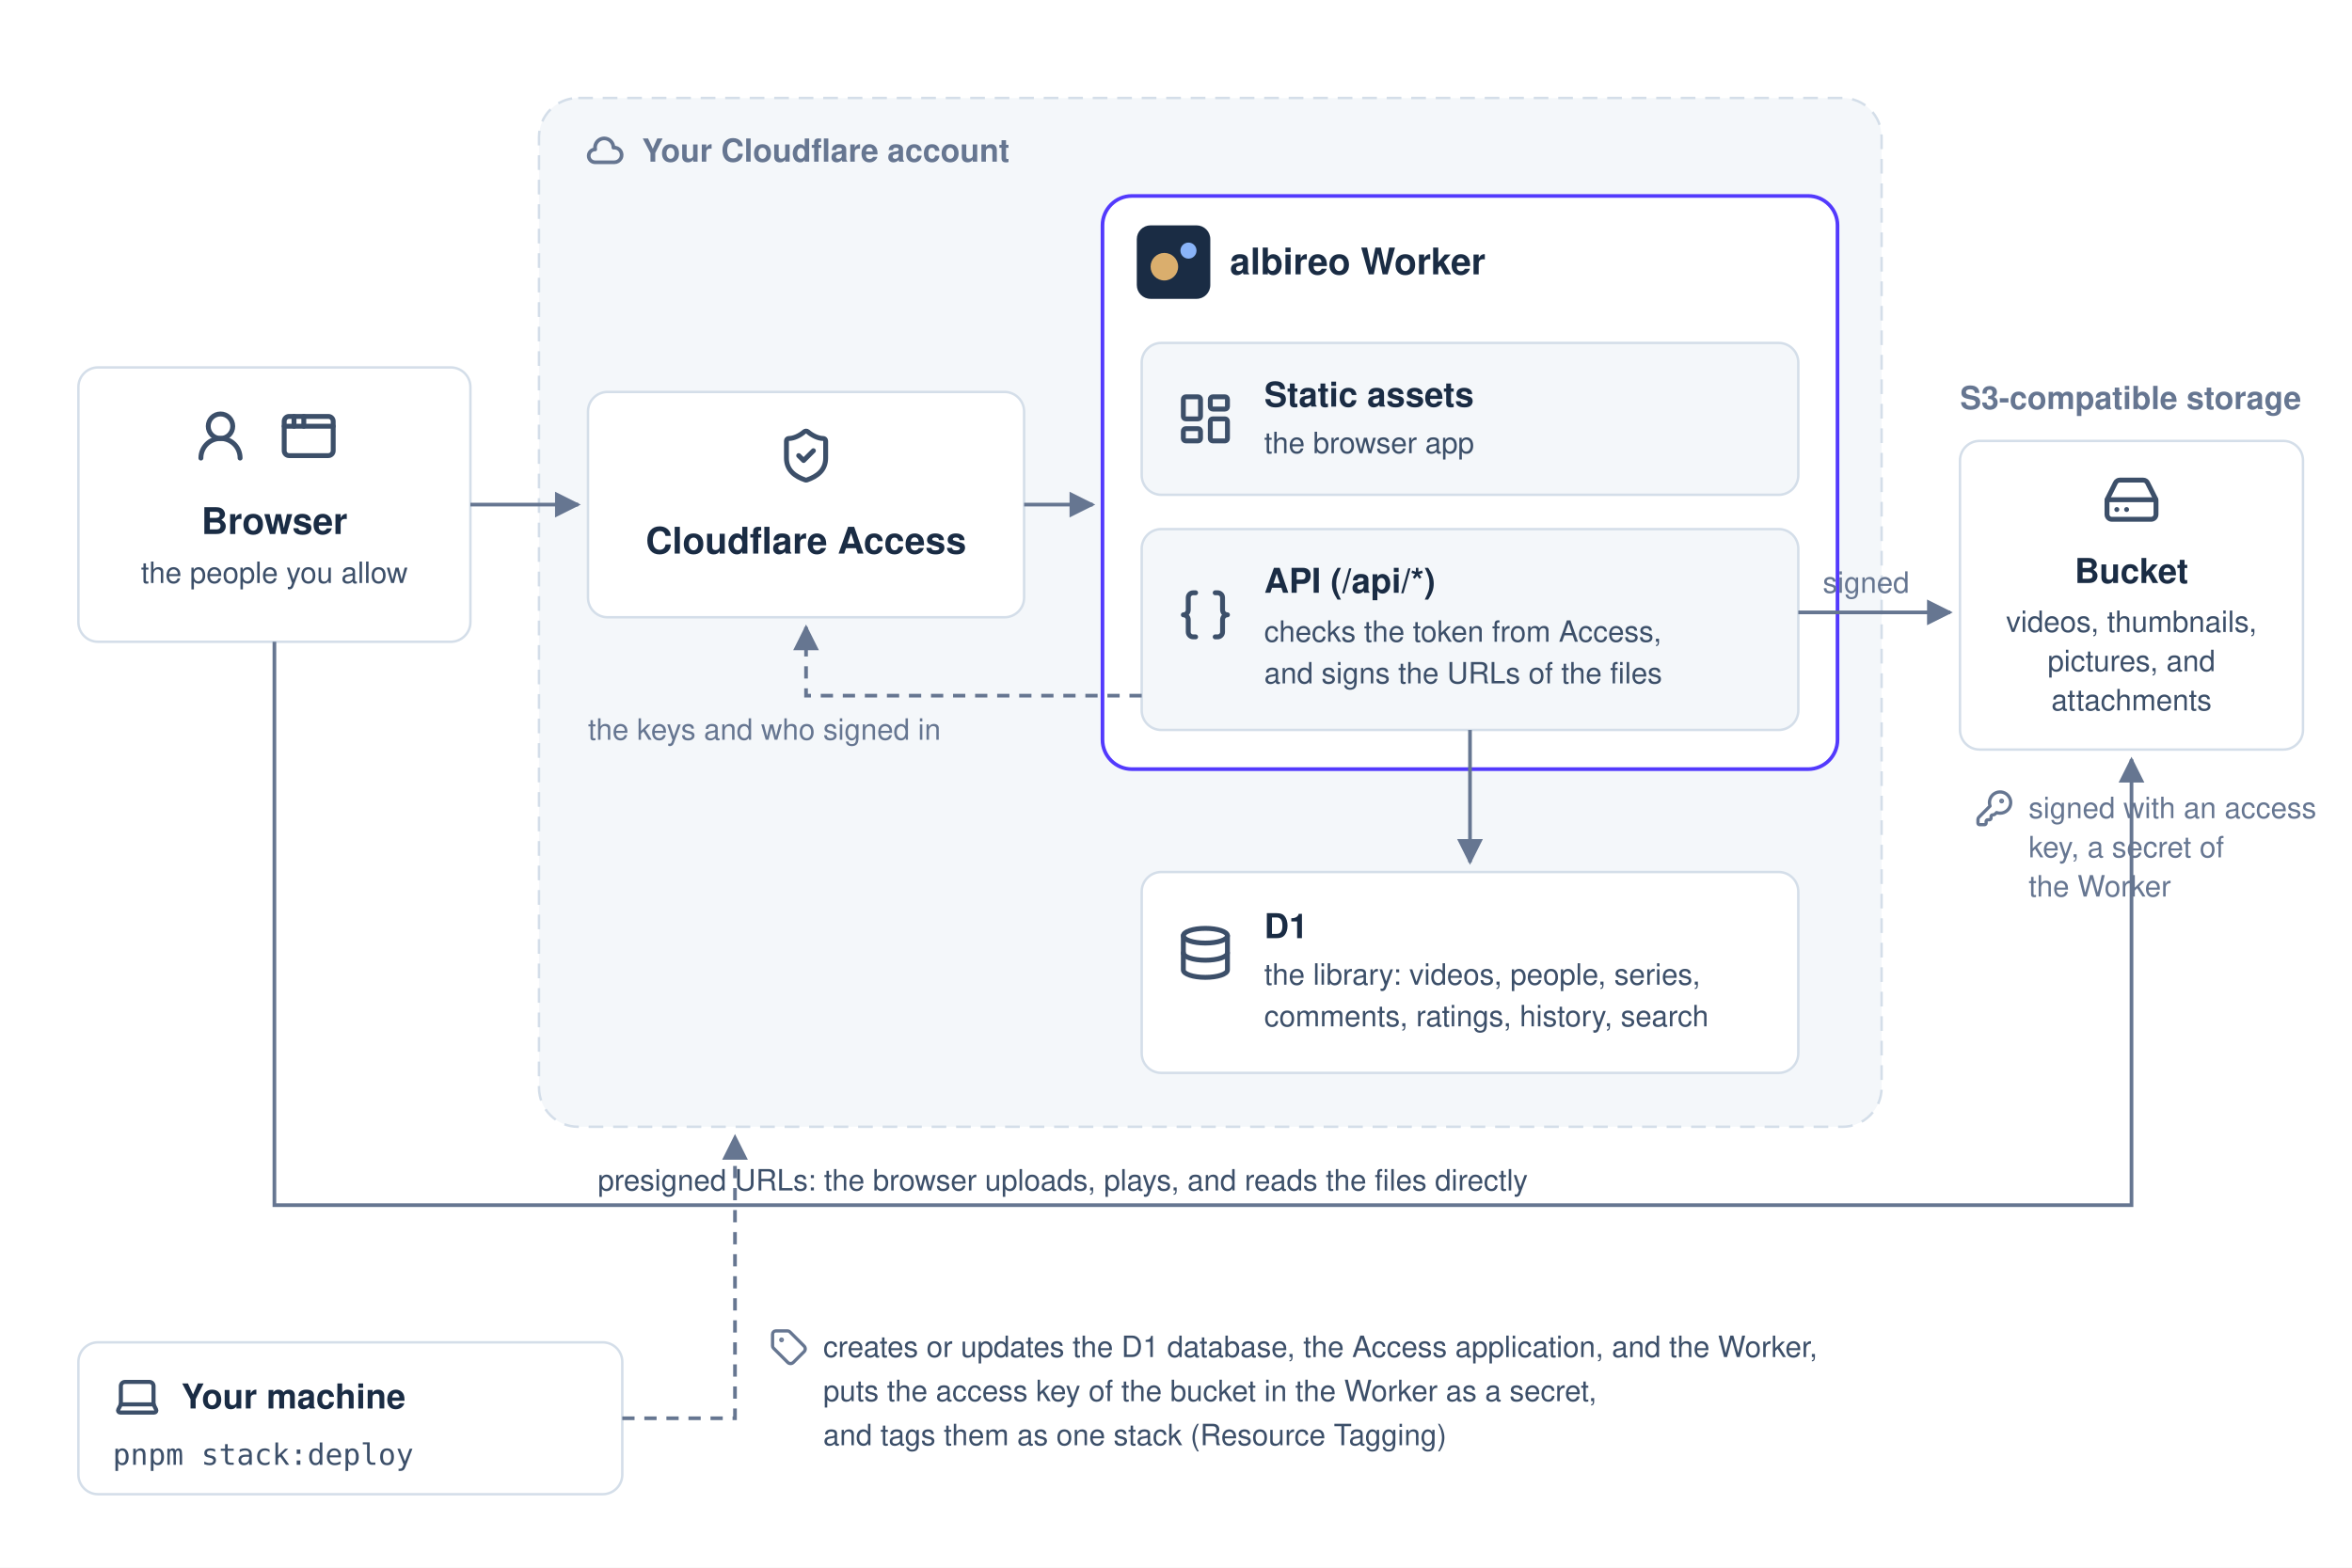
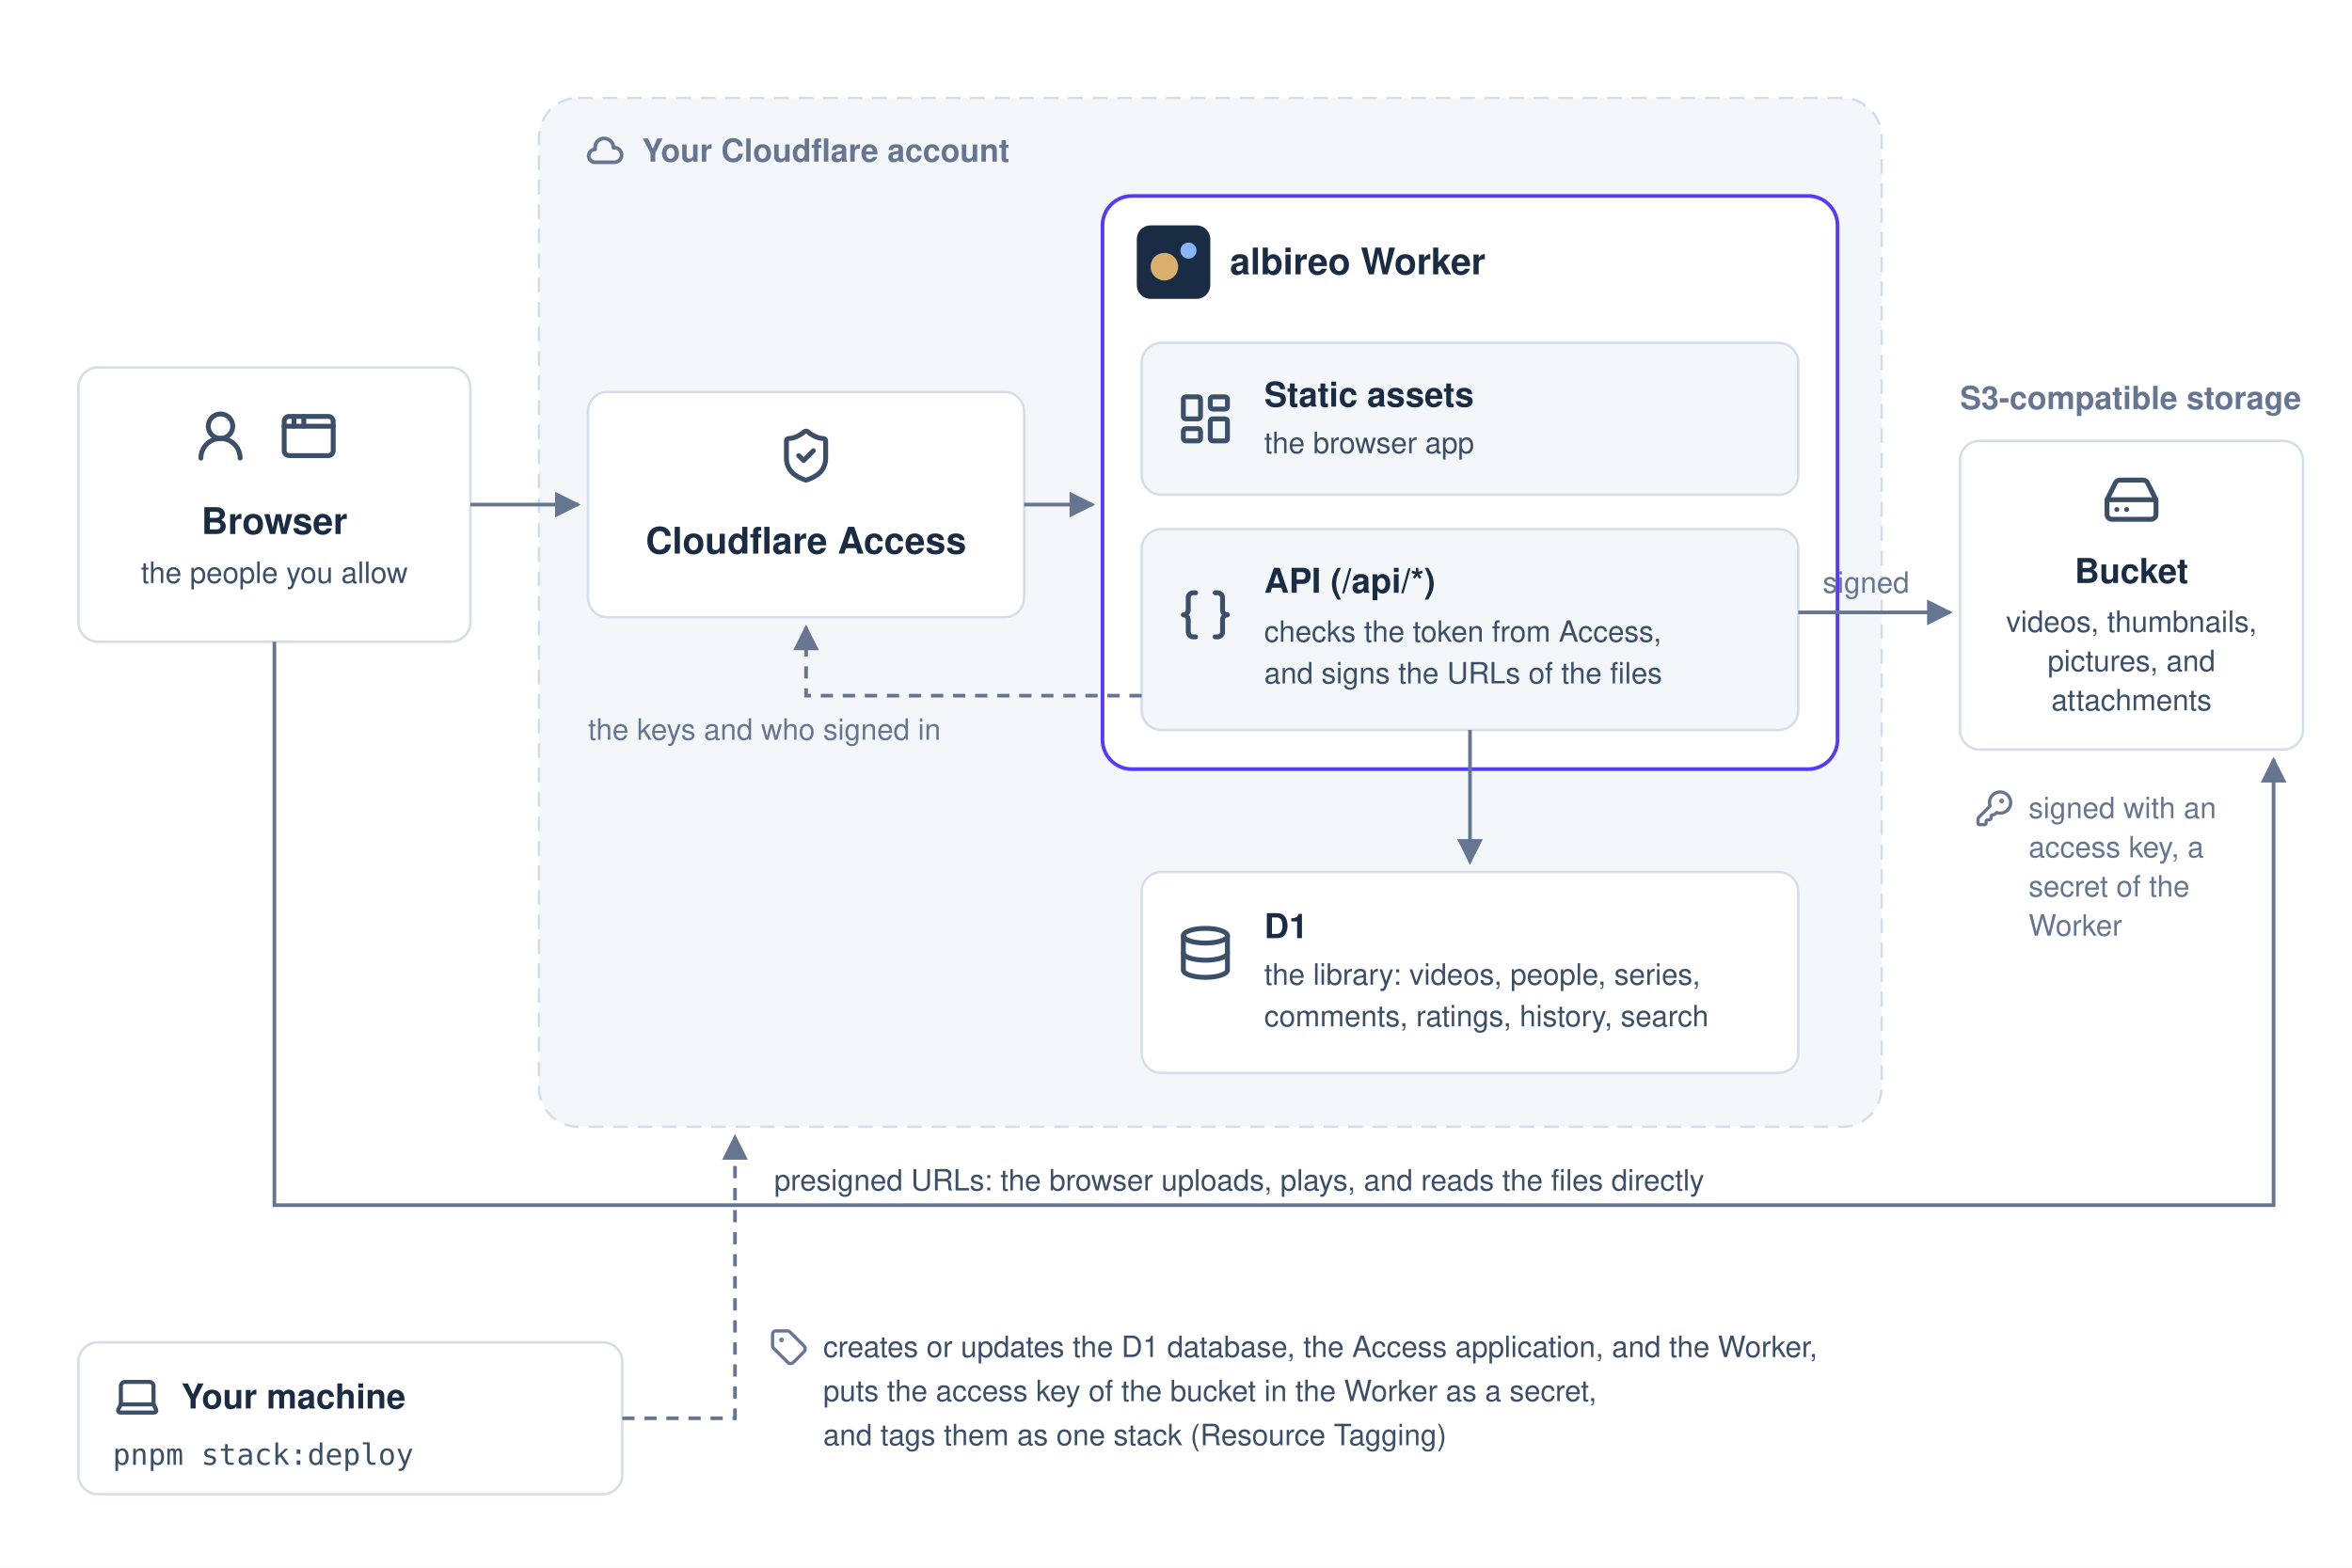
<svg xmlns="http://www.w3.org/2000/svg" width="960" height="640" viewBox="0 0 960 640" role="img" aria-labelledby="title desc" font-family="-apple-system, BlinkMacSystemFont, 'Segoe UI', Helvetica, Arial, sans-serif">
  <defs>
    <marker id="arrow" viewBox="0 0 10 10" refX="9" refY="5" markerWidth="7" markerHeight="7" orient="auto-start-reverse">
      <path d="M0 0 L10 5 L0 10 z" fill="#667691" />
    </marker>
  </defs>
  <rect x="0" y="0" width="960" height="640" rx="0" fill="#ffffff" stroke="none" />
  <rect x="220" y="40" width="548" height="420" rx="16" fill="#f4f7fa" stroke="#d4dee9" stroke-dasharray="6 4" />
  <g transform="translate(238 52) scale(0.75)" color="#667691" fill="none" stroke="#667691" stroke-width="2" stroke-linecap="round" stroke-linejoin="round">
    <path d="M6.5 19A3.5 3.5 0 1 1 6.6 12A5 5 0 1 1 16.5 11.03A4 4 0 1 1 17 19Z" />
  </g>
  <text x="262" y="66" font-size="13" fill="#667691" font-weight="600">Your Cloudflare account</text>
  <rect x="32" y="150" width="160" height="112" rx="8" fill="#ffffff" stroke="#d4dee9" />
  <g transform="translate(78 166) scale(1)" color="#3c4f69" fill="none" stroke="#3c4f69" stroke-width="2" stroke-linecap="round" stroke-linejoin="round">
    <circle cx="12" cy="8" r="5" />
    <path d="M20 21a8 8 0 0 0-16 0" />
  </g>
  <g transform="translate(114 166) scale(1)" color="#3c4f69" fill="none" stroke="#3c4f69" stroke-width="2" stroke-linecap="round" stroke-linejoin="round">
    <rect x="2" y="4" width="20" height="16" rx="2" />
    <path d="M10 4v4" />
    <path d="M2 8h20" />
    <path d="M6 4v4" />
  </g>
  <text x="112" y="218" font-size="15" fill="#1a2c44" font-weight="600" text-anchor="middle">Browser</text>
  <text x="112" y="238" font-size="12" fill="#3c4f69" text-anchor="middle">the people you allow</text>
  <rect x="240" y="160" width="178" height="92" rx="8" fill="#ffffff" stroke="#d4dee9" />
  <g transform="translate(317 174) scale(1)" color="#3c4f69" fill="none" stroke="#3c4f69" stroke-width="2" stroke-linecap="round" stroke-linejoin="round">
    <path d="M20 13c0 5-3.5 7.5-7.66 8.95a1 1 0 0 1-.67-.01C7.5 20.5 4 18 4 13V6a1 1 0 0 1 1-1c2 0 4.5-1.2 6.24-2.72a1.17 1.17 0 0 1 1.52 0C14.51 3.81 17 5 19 5a1 1 0 0 1 1 1z" />
    <path d="m9 12 2 2 4-4" />
  </g>
  <text x="329" y="226" font-size="15" fill="#1a2c44" font-weight="600" text-anchor="middle">Cloudflare Access</text>
  <rect x="450" y="80" width="300" height="234" rx="12" fill="#ffffff" stroke="#533afd" stroke-width="1.5" />
  <g transform="translate(464 92) scale(0.9375)">
    <rect width="32" height="32" rx="6" fill="#1a2c44" />
    <circle cx="12" cy="18" r="6" fill="#daae6d" />
    <circle cx="22.5" cy="11" r="3.5" fill="#8ab4f8" />
  </g>
  <text x="502" y="112" font-size="15" fill="#1a2c44" font-weight="700">albireo Worker</text>
  <rect x="466" y="140" width="268" height="62" rx="8" fill="#f4f7fa" stroke="#d4dee9" />
  <g transform="translate(480 159) scale(1)" color="#3c4f69" fill="none" stroke="#3c4f69" stroke-width="2" stroke-linecap="round" stroke-linejoin="round">
    <rect width="7" height="9" x="3" y="3" rx="1" />
    <rect width="7" height="5" x="14" y="3" rx="1" />
    <rect width="7" height="9" x="14" y="12" rx="1" />
    <rect width="7" height="5" x="3" y="16" rx="1" />
  </g>
  <text x="516" y="166" font-size="14" fill="#1a2c44" font-weight="600">Static assets</text>
  <text x="516" y="185" font-size="12" fill="#3c4f69">the browser app</text>
  <rect x="466" y="216" width="268" height="82" rx="8" fill="#f4f7fa" stroke="#d4dee9" />
  <g transform="translate(480 239) scale(1)" color="#3c4f69" fill="none" stroke="#3c4f69" stroke-width="2" stroke-linecap="round" stroke-linejoin="round">
    <path d="M8 3H7a2 2 0 0 0-2 2v5a2 2 0 0 1-2 2 2 2 0 0 1 2 2v5c0 1.1.9 2 2 2h1" />
    <path d="M16 21h1a2 2 0 0 0 2-2v-5c0-1.1.9-2 2-2a2 2 0 0 1-2-2V5a2 2 0 0 0-2-2h-1" />
  </g>
  <text x="516" y="242" font-size="14" fill="#1a2c44" font-weight="600">API (/api/*)</text>
  <text x="516" y="262" font-size="12" fill="#3c4f69">checks the token from Access,</text>
  <text x="516" y="279" font-size="12" fill="#3c4f69">and signs the URLs of the files</text>
  <rect x="466" y="356" width="268" height="82" rx="8" fill="#ffffff" stroke="#d4dee9" />
  <g transform="translate(480 377) scale(1)" color="#3c4f69" fill="none" stroke="#3c4f69" stroke-width="2" stroke-linecap="round" stroke-linejoin="round">
    <ellipse cx="12" cy="5" rx="9" ry="3" />
    <path d="M3 5V19A9 3 0 0 0 21 19V5" />
    <path d="M3 12A9 3 0 0 0 21 12" />
  </g>
  <text x="516" y="383" font-size="14" fill="#1a2c44" font-weight="600">D1</text>
  <text x="516" y="402" font-size="12" fill="#3c4f69">the library: videos, people, series,</text>
  <text x="516" y="419" font-size="12" fill="#3c4f69">comments, ratings, history, search</text>
  <text x="800" y="167" font-size="13" fill="#667691" font-weight="600">S3-compatible storage</text>
  <rect x="800" y="180" width="140" height="126" rx="8" fill="#ffffff" stroke="#d4dee9" />
  <g transform="translate(858 192) scale(1)" color="#3c4f69" fill="none" stroke="#3c4f69" stroke-width="2" stroke-linecap="round" stroke-linejoin="round">
    <path d="M10 16h.01" />
    <path d="M2.212 11.577a2 2 0 0 0-.212.896V18a2 2 0 0 0 2 2h16a2 2 0 0 0 2-2v-5.527a2 2 0 0 0-.212-.896L18.55 5.11A2 2 0 0 0 16.76 4H7.24a2 2 0 0 0-1.79 1.11z" />
    <path d="M21.946 12.013H2.054" />
    <path d="M6 16h.01" />
  </g>
  <text x="870" y="238" font-size="14" fill="#1a2c44" font-weight="600" text-anchor="middle">Bucket</text>
  <text x="870" y="258" font-size="12" fill="#3c4f69" text-anchor="middle">videos, thumbnails,</text>
  <text x="870" y="274" font-size="12" fill="#3c4f69" text-anchor="middle">pictures, and</text>
  <text x="870" y="290" font-size="12" fill="#3c4f69" text-anchor="middle">attachments</text>
  <g transform="translate(806 322) scale(0.6667)" color="#667691" fill="none" stroke="#667691" stroke-width="2" stroke-linecap="round" stroke-linejoin="round">
    <path d="M2.586 17.414A2 2 0 0 0 2 18.828V21a1 1 0 0 0 1 1h3a1 1 0 0 0 1-1v-1a1 1 0 0 1 1-1h1a1 1 0 0 0 1-1v-1a1 1 0 0 1 1-1h.172a2 2 0 0 0 1.414-.586l.814-.814a6.5 6.5 0 1 0-4-4z" />
    <circle cx="16.5" cy="7.5" r=".5" fill="currentColor" />
  </g>
-   <text x="828" y="334" font-size="12" fill="#667691">signed with an access</text>
-   <text x="828" y="350" font-size="12" fill="#667691">key, a secret of</text>
-   <text x="828" y="366" font-size="12" fill="#667691">the Worker</text>
+   <text x="828" y="334" font-size="12" fill="#667691">signed with an</text>
+   <text x="828" y="350" font-size="12" fill="#667691">access key, a</text>
+   <text x="828" y="366" font-size="12" fill="#667691">secret of the</text>
+   <text x="828" y="382" font-size="12" fill="#667691">Worker</text>
  <path d="M192 206 H236" fill="none" stroke="#667691" stroke-width="1.5" marker-end="url(#arrow)" />
  <path d="M418 206 H446" fill="none" stroke="#667691" stroke-width="1.5" marker-end="url(#arrow)" />
  <path d="M600 298 V352" fill="none" stroke="#667691" stroke-width="1.5" marker-end="url(#arrow)" />
  <path d="M734 250 H796" fill="none" stroke="#667691" stroke-width="1.5" marker-end="url(#arrow)" />
  <text x="744" y="242" font-size="12" fill="#667691">signed</text>
  <path d="M466 284 H329 V256" fill="none" stroke="#667691" stroke-width="1.5" stroke-dasharray="5 4" marker-end="url(#arrow)" />
  <text x="240" y="302" font-size="12" fill="#667691">the keys and who signed in</text>
-   <path d="M112 262 V492 H870 V310" fill="none" stroke="#667691" stroke-width="1.5" marker-end="url(#arrow)" />
-   <text x="244" y="486" font-size="12" fill="#3c4f69">presigned URLs: the browser uploads, plays, and reads the files directly</text>
+   <path d="M112 262 V492 H928 V310" fill="none" stroke="#667691" stroke-width="1.5" marker-end="url(#arrow)" />
+   <text x="316" y="486" font-size="12" fill="#3c4f69">presigned URLs: the browser uploads, plays, and reads the files directly</text>
  <rect x="32" y="548" width="222" height="62" rx="8" fill="#ffffff" stroke="#d4dee9" />
  <g transform="translate(46 560) scale(0.8333)" color="#3c4f69" fill="none" stroke="#3c4f69" stroke-width="2" stroke-linecap="round" stroke-linejoin="round">
    <path d="M18 5a2 2 0 0 1 2 2v8.526a2 2 0 0 0 .212.897l1.068 2.127a1 1 0 0 1-.9 1.45H3.62a1 1 0 0 1-.9-1.45l1.068-2.127A2 2 0 0 0 4 15.526V7a2 2 0 0 1 2-2z" />
    <path d="M20.054 15.987H3.946" />
  </g>
  <text x="74" y="575" font-size="14" fill="#1a2c44" font-weight="600">Your machine</text>
  <text x="46" y="598" font-size="12" fill="#3c4f69" font-family="ui-monospace, SFMono-Regular, Menlo, Consolas, monospace">pnpm stack:deploy</text>
  <path d="M254 579 H300 V464" fill="none" stroke="#667691" stroke-width="1.5" stroke-dasharray="5 4" marker-end="url(#arrow)" />
  <g transform="translate(314 542) scale(0.6667)" color="#667691" fill="none" stroke="#667691" stroke-width="2" stroke-linecap="round" stroke-linejoin="round">
    <path d="M12.586 2.586A2 2 0 0 0 11.172 2H4a2 2 0 0 0-2 2v7.172a2 2 0 0 0 .586 1.414l8.704 8.704a2.426 2.426 0 0 0 3.42 0l6.58-6.58a2.426 2.426 0 0 0 0-3.42z" />
    <circle cx="7.5" cy="7.5" r=".5" fill="currentColor" />
  </g>
  <text x="336" y="554" font-size="12" fill="#3c4f69">creates or updates the D1 database, the Access application, and the Worker,</text>
  <text x="336" y="572" font-size="12" fill="#3c4f69">puts the access key of the bucket in the Worker as a secret,</text>
  <text x="336" y="590" font-size="12" fill="#3c4f69">and tags them as one stack (Resource Tagging)</text>
</svg>
